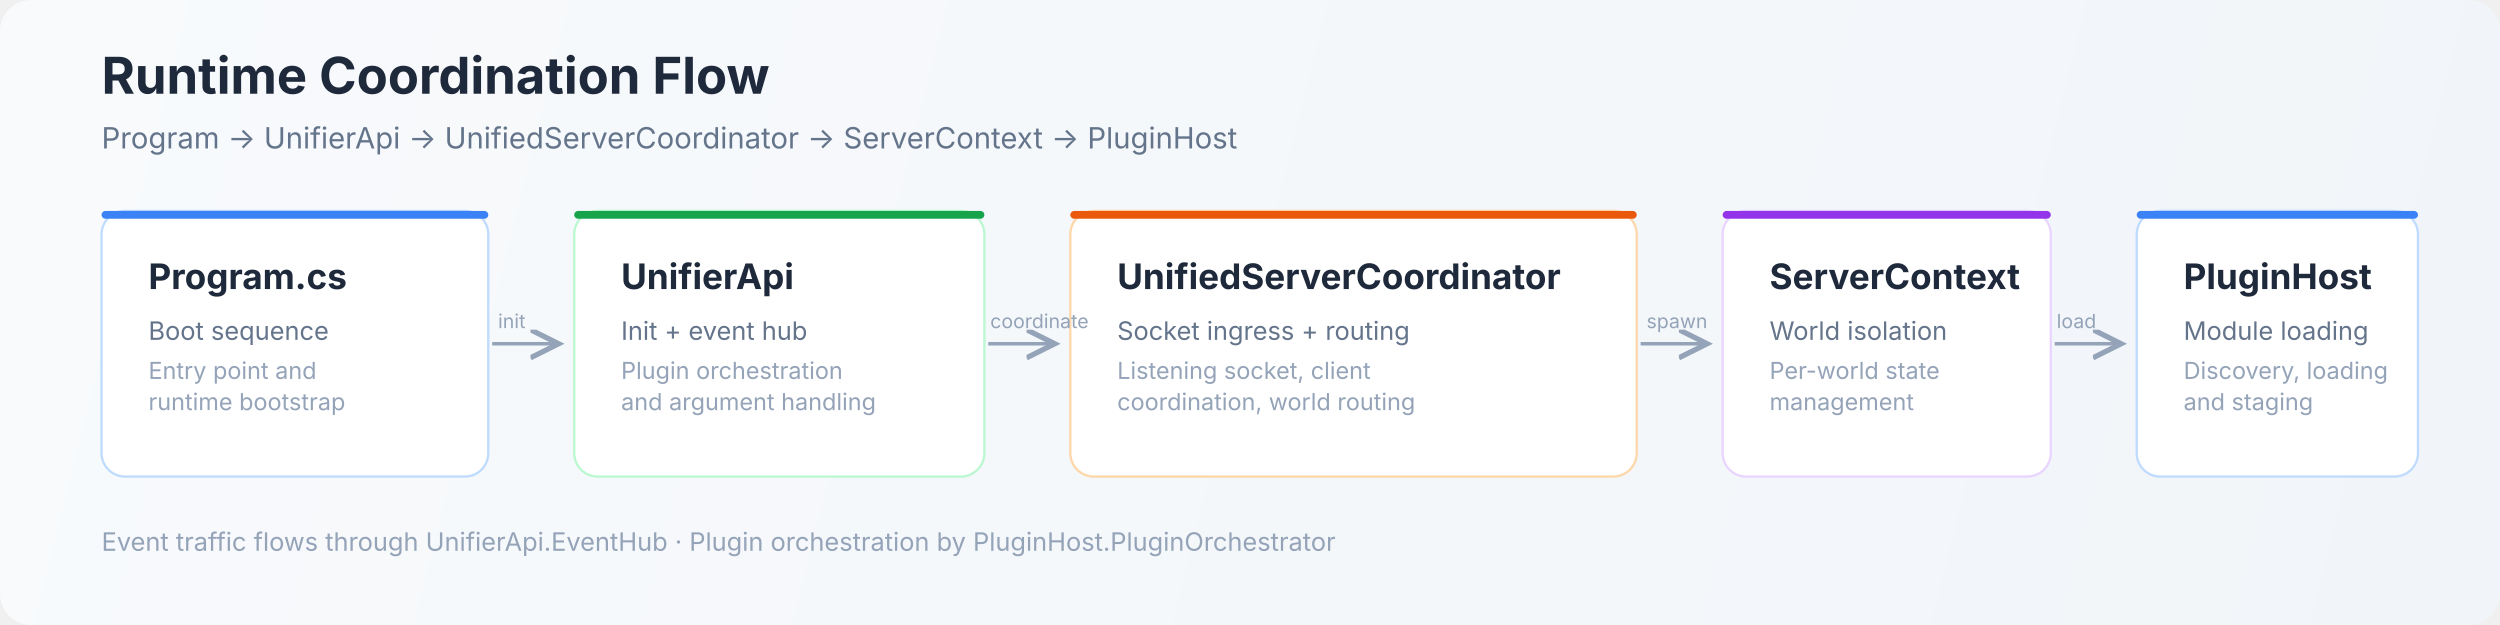
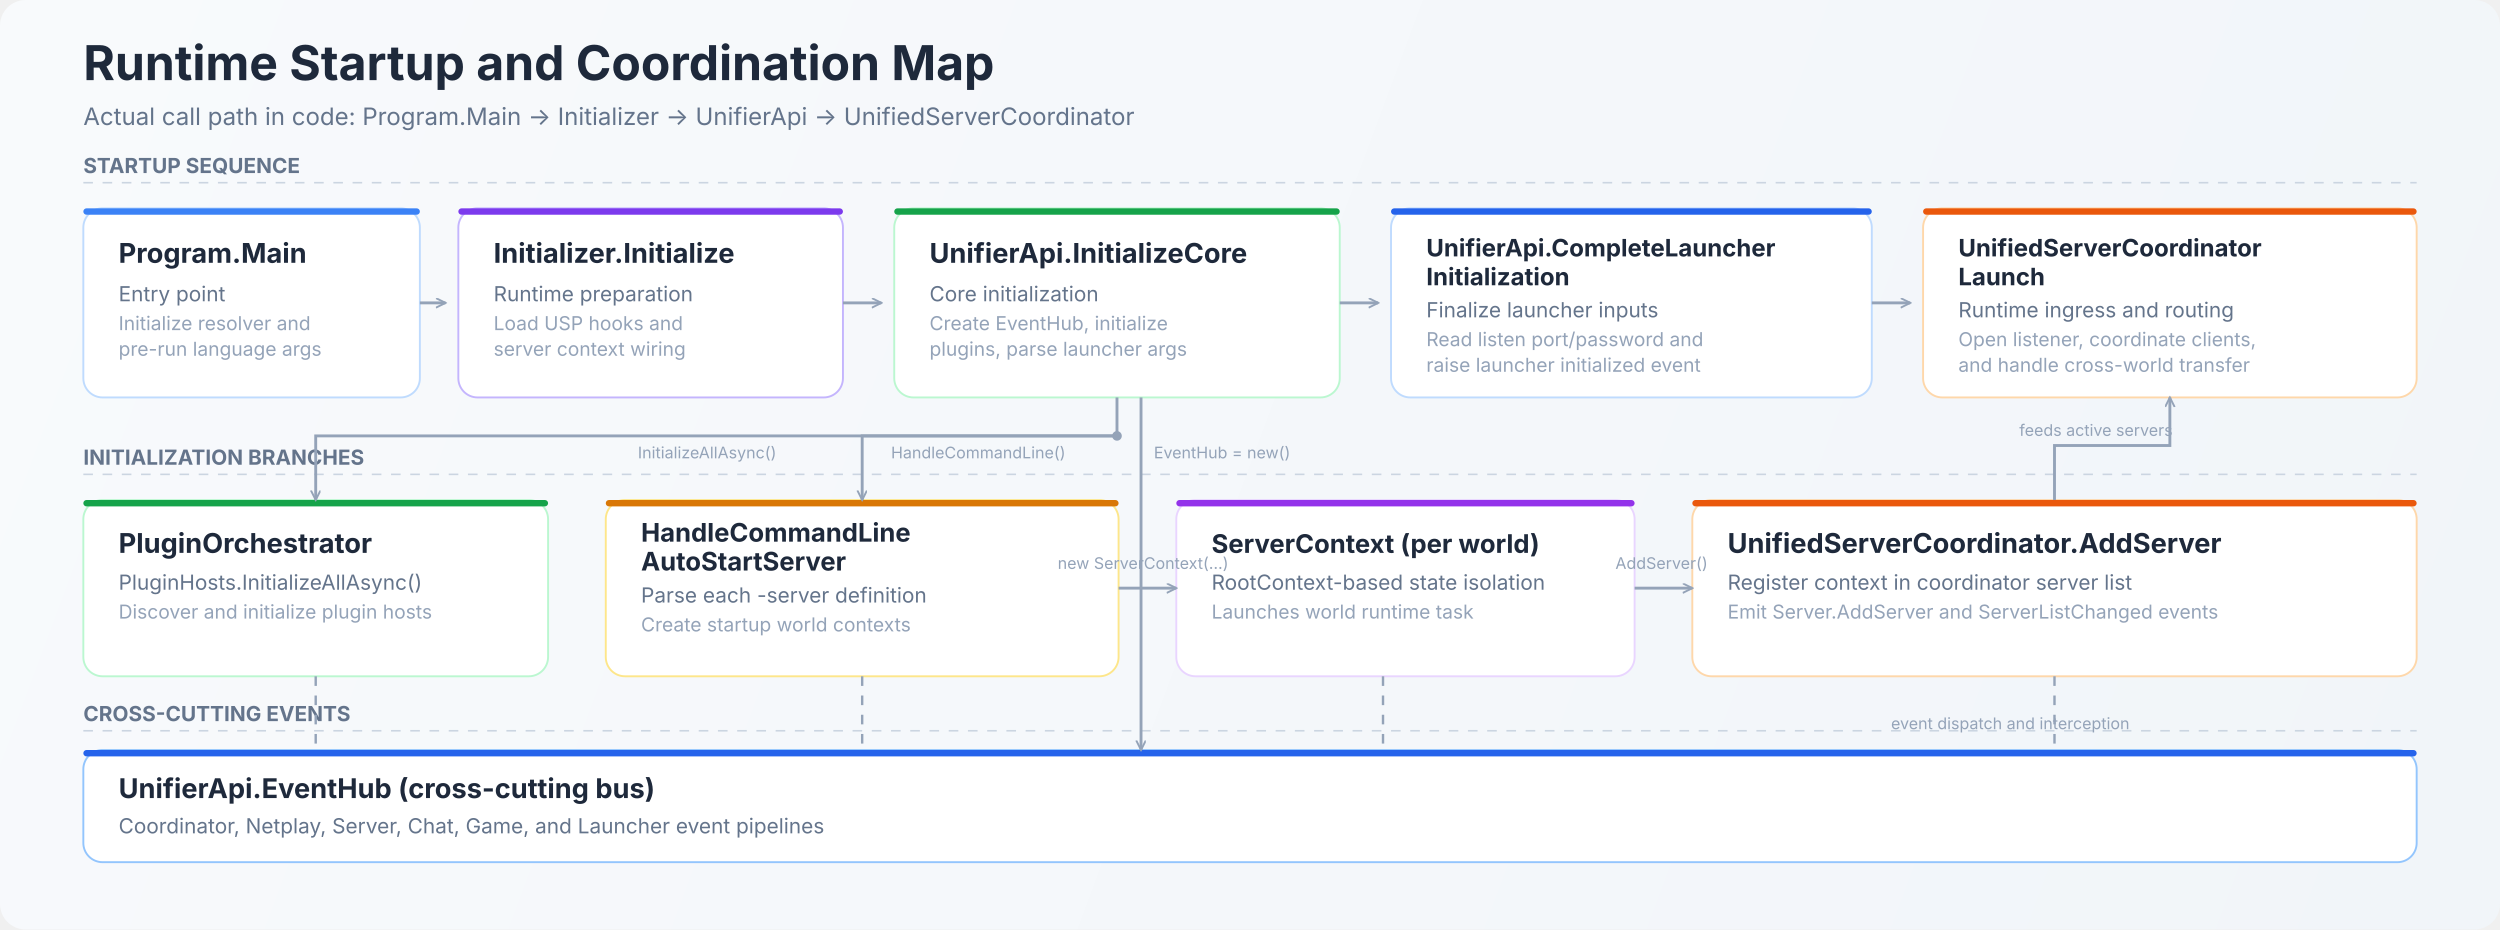
- <svg xmlns="http://www.w3.org/2000/svg" width="1280" height="320" viewBox="0 0 1280 320" fill="none">
+ <svg xmlns="http://www.w3.org/2000/svg" width="1560" height="580" viewBox="0 0 1560 580" fill="none">
  <defs>
-     <linearGradient id="bgA" x1="0" y1="0" x2="1280" y2="320" gradientUnits="userSpaceOnUse">
+     <linearGradient id="bgA" x1="0" y1="0" x2="1560" y2="580" gradientUnits="userSpaceOnUse">
      <stop stop-color="#F8FAFC" />
      <stop offset="1" stop-color="#F1F5F9" />
    </linearGradient>
-     <marker id="arrow" markerWidth="10" markerHeight="10" refX="8" refY="4" orient="auto">
-       <path d="M0 0L8 4L0 8" fill="none" stroke="#94A3B8" stroke-width="1.5" />
+     <marker id="arrow" markerWidth="7" markerHeight="7" refX="6" refY="3" markerUnits="userSpaceOnUse" orient="auto">
+       <path d="M0 0L6 3L0 6" fill="none" stroke="#94A3B8" stroke-width="1.2" />
    </marker>
  </defs>
-   <rect width="1280" height="320" rx="16" fill="url(#bgA)" />
-   <text x="52" y="48" fill="#1E293B" font-family="Inter, Segoe UI, Helvetica, Arial, sans-serif" font-size="26" font-weight="700">Runtime Coordination Flow</text>
-   <text x="52" y="76" fill="#64748B" font-family="Inter, Segoe UI, Helvetica, Arial, sans-serif" font-size="15">Program → UnifierApi → UnifiedServerCoordinator → ServerContext → PluginHost</text>
+   <rect width="1560" height="580" rx="16" fill="url(#bgA)" />
+   <text x="52" y="50" fill="#1E293B" font-family="Inter, Segoe UI, Helvetica, Arial, sans-serif" font-size="30" font-weight="700">Runtime Startup and Coordination Map</text>
+   <text x="52" y="78" fill="#64748B" font-family="Inter, Segoe UI, Helvetica, Arial, sans-serif" font-size="15">Actual call path in code: Program.Main -&gt; Initializer -&gt; UnifierApi -&gt; UnifiedServerCoordinator</text>
+   <line x1="52" y1="114" x2="1508" y2="114" stroke="#CBD5E1" stroke-width="1" stroke-dasharray="6 6" />
+   <line x1="52" y1="296" x2="1508" y2="296" stroke="#CBD5E1" stroke-width="1" stroke-dasharray="6 6" />
+   <line x1="52" y1="456" x2="1508" y2="456" stroke="#CBD5E1" stroke-width="1" stroke-dasharray="6 6" />
+   <text x="52" y="108" fill="#64748B" font-family="Inter, Segoe UI, Helvetica, Arial, sans-serif" font-size="13" font-weight="700">STARTUP SEQUENCE</text>
+   <text x="52" y="290" fill="#64748B" font-family="Inter, Segoe UI, Helvetica, Arial, sans-serif" font-size="13" font-weight="700">INITIALIZATION BRANCHES</text>
+   <text x="52" y="450" fill="#64748B" font-family="Inter, Segoe UI, Helvetica, Arial, sans-serif" font-size="13" font-weight="700">CROSS-CUTTING EVENTS</text>
  <g>
-     <rect x="52" y="108" width="198" height="136" rx="12" fill="white" stroke="#BFDBFE" stroke-width="1.2" />
-     <rect x="52" y="108" width="198" height="4" rx="2" fill="#3B82F6" />
-     <text x="76" y="148" fill="#1E293B" font-family="Inter, Segoe UI, Helvetica, Arial, sans-serif" font-size="18" font-weight="700">Program.cs</text>
-     <text x="76" y="174" fill="#64748B" font-family="Inter, Segoe UI, Helvetica, Arial, sans-serif" font-size="13">Boot sequence</text>
-     <text x="76" y="194" fill="#94A3B8" font-family="Inter, Segoe UI, Helvetica, Arial, sans-serif" font-size="12">Entry point and</text>
-     <text x="76" y="210" fill="#94A3B8" font-family="Inter, Segoe UI, Helvetica, Arial, sans-serif" font-size="12">runtime bootstrap</text>
+     <rect x="52" y="130" width="210" height="118" rx="12" fill="white" stroke="#BFDBFE" stroke-width="1.2" />
+     <rect x="52" y="130" width="210" height="4" rx="2" fill="#3B82F6" />
+     <text x="74" y="164" fill="#1E293B" font-family="Inter, Segoe UI, Helvetica, Arial, sans-serif" font-size="17" font-weight="700">Program.Main</text>
+     <text x="74" y="188" fill="#64748B" font-family="Inter, Segoe UI, Helvetica, Arial, sans-serif" font-size="13">Entry point</text>
+     <text x="74" y="206" fill="#94A3B8" font-family="Inter, Segoe UI, Helvetica, Arial, sans-serif" font-size="12">Initialize resolver and</text>
+     <text x="74" y="222" fill="#94A3B8" font-family="Inter, Segoe UI, Helvetica, Arial, sans-serif" font-size="12">pre-run language args</text>
  </g>
  <g>
-     <rect x="294" y="108" width="210" height="136" rx="12" fill="white" stroke="#BBF7D0" stroke-width="1.2" />
-     <rect x="294" y="108" width="210" height="4" rx="2" fill="#16A34A" />
-     <text x="318" y="148" fill="#1E293B" font-family="Inter, Segoe UI, Helvetica, Arial, sans-serif" font-size="18" font-weight="700">UnifierApi</text>
-     <text x="318" y="174" fill="#64748B" font-family="Inter, Segoe UI, Helvetica, Arial, sans-serif" font-size="13">Init + event hub</text>
-     <text x="318" y="194" fill="#94A3B8" font-family="Inter, Segoe UI, Helvetica, Arial, sans-serif" font-size="12">Plugin orchestration</text>
-     <text x="318" y="210" fill="#94A3B8" font-family="Inter, Segoe UI, Helvetica, Arial, sans-serif" font-size="12">and argument handling</text>
+     <rect x="286" y="130" width="240" height="118" rx="12" fill="white" stroke="#C4B5FD" stroke-width="1.2" />
+     <rect x="286" y="130" width="240" height="4" rx="2" fill="#7C3AED" />
+     <text x="308" y="164" fill="#1E293B" font-family="Inter, Segoe UI, Helvetica, Arial, sans-serif" font-size="17" font-weight="700">Initializer.Initialize</text>
+     <text x="308" y="188" fill="#64748B" font-family="Inter, Segoe UI, Helvetica, Arial, sans-serif" font-size="13">Runtime preparation</text>
+     <text x="308" y="206" fill="#94A3B8" font-family="Inter, Segoe UI, Helvetica, Arial, sans-serif" font-size="12">Load USP hooks and</text>
+     <text x="308" y="222" fill="#94A3B8" font-family="Inter, Segoe UI, Helvetica, Arial, sans-serif" font-size="12">server context wiring</text>
  </g>
  <g>
-     <rect x="548" y="108" width="290" height="136" rx="12" fill="white" stroke="#FED7AA" stroke-width="1.2" />
-     <rect x="548" y="108" width="290" height="4" rx="2" fill="#EA580C" />
-     <text x="572" y="148" fill="#1E293B" font-family="Inter, Segoe UI, Helvetica, Arial, sans-serif" font-size="18" font-weight="700">UnifiedServerCoordinator</text>
-     <text x="572" y="174" fill="#64748B" font-family="Inter, Segoe UI, Helvetica, Arial, sans-serif" font-size="13">Socket ingress + routing</text>
-     <text x="572" y="194" fill="#94A3B8" font-family="Inter, Segoe UI, Helvetica, Arial, sans-serif" font-size="12">Listening socket, client</text>
-     <text x="572" y="210" fill="#94A3B8" font-family="Inter, Segoe UI, Helvetica, Arial, sans-serif" font-size="12">coordination, world routing</text>
+     <rect x="558" y="130" width="278" height="118" rx="12" fill="white" stroke="#BBF7D0" stroke-width="1.2" />
+     <rect x="558" y="130" width="278" height="4" rx="2" fill="#16A34A" />
+     <text x="580" y="164" fill="#1E293B" font-family="Inter, Segoe UI, Helvetica, Arial, sans-serif" font-size="17" font-weight="700">UnifierApi.InitializeCore</text>
+     <text x="580" y="188" fill="#64748B" font-family="Inter, Segoe UI, Helvetica, Arial, sans-serif" font-size="13">Core initialization</text>
+     <text x="580" y="206" fill="#94A3B8" font-family="Inter, Segoe UI, Helvetica, Arial, sans-serif" font-size="12">Create EventHub, initialize</text>
+     <text x="580" y="222" fill="#94A3B8" font-family="Inter, Segoe UI, Helvetica, Arial, sans-serif" font-size="12">plugins, parse launcher args</text>
  </g>
  <g>
-     <rect x="882" y="108" width="168" height="136" rx="12" fill="white" stroke="#E9D5FF" stroke-width="1.2" />
-     <rect x="882" y="108" width="168" height="4" rx="2" fill="#9333EA" />
-     <text x="906" y="148" fill="#1E293B" font-family="Inter, Segoe UI, Helvetica, Arial, sans-serif" font-size="18" font-weight="700">ServerContext</text>
-     <text x="906" y="174" fill="#64748B" font-family="Inter, Segoe UI, Helvetica, Arial, sans-serif" font-size="13">World isolation</text>
-     <text x="906" y="194" fill="#94A3B8" font-family="Inter, Segoe UI, Helvetica, Arial, sans-serif" font-size="12">Per-world state</text>
-     <text x="906" y="210" fill="#94A3B8" font-family="Inter, Segoe UI, Helvetica, Arial, sans-serif" font-size="12">management</text>
+     <rect x="868" y="130" width="300" height="118" rx="12" fill="white" stroke="#BFDBFE" stroke-width="1.2" />
+     <rect x="868" y="130" width="300" height="4" rx="2" fill="#2563EB" />
+     <text x="890" y="160" fill="#1E293B" font-family="Inter, Segoe UI, Helvetica, Arial, sans-serif" font-size="15" font-weight="700">UnifierApi.CompleteLauncher</text>
+     <text x="890" y="178" fill="#1E293B" font-family="Inter, Segoe UI, Helvetica, Arial, sans-serif" font-size="15" font-weight="700">Initialization</text>
+     <text x="890" y="198" fill="#64748B" font-family="Inter, Segoe UI, Helvetica, Arial, sans-serif" font-size="13">Finalize launcher inputs</text>
+     <text x="890" y="216" fill="#94A3B8" font-family="Inter, Segoe UI, Helvetica, Arial, sans-serif" font-size="12">Read listen port/password and</text>
+     <text x="890" y="232" fill="#94A3B8" font-family="Inter, Segoe UI, Helvetica, Arial, sans-serif" font-size="12">raise launcher initialized event</text>
  </g>
  <g>
-     <rect x="1094" y="108" width="144" height="136" rx="12" fill="white" stroke="#BFDBFE" stroke-width="1.2" />
-     <rect x="1094" y="108" width="144" height="4" rx="2" fill="#3B82F6" />
-     <text x="1118" y="148" fill="#1E293B" font-family="Inter, Segoe UI, Helvetica, Arial, sans-serif" font-size="18" font-weight="700">PluginHost</text>
-     <text x="1118" y="174" fill="#64748B" font-family="Inter, Segoe UI, Helvetica, Arial, sans-serif" font-size="13">Module loading</text>
-     <text x="1118" y="194" fill="#94A3B8" font-family="Inter, Segoe UI, Helvetica, Arial, sans-serif" font-size="12">Discovery, loading</text>
-     <text x="1118" y="210" fill="#94A3B8" font-family="Inter, Segoe UI, Helvetica, Arial, sans-serif" font-size="12">and staging</text>
+     <rect x="1200" y="130" width="308" height="118" rx="12" fill="white" stroke="#FED7AA" stroke-width="1.2" />
+     <rect x="1200" y="130" width="308" height="4" rx="2" fill="#EA580C" />
+     <text x="1222" y="160" fill="#1E293B" font-family="Inter, Segoe UI, Helvetica, Arial, sans-serif" font-size="15" font-weight="700">UnifiedServerCoordinator</text>
+     <text x="1222" y="178" fill="#1E293B" font-family="Inter, Segoe UI, Helvetica, Arial, sans-serif" font-size="15" font-weight="700">Launch</text>
+     <text x="1222" y="198" fill="#64748B" font-family="Inter, Segoe UI, Helvetica, Arial, sans-serif" font-size="13">Runtime ingress and routing</text>
+     <text x="1222" y="216" fill="#94A3B8" font-family="Inter, Segoe UI, Helvetica, Arial, sans-serif" font-size="12">Open listener, coordinate clients,</text>
+     <text x="1222" y="232" fill="#94A3B8" font-family="Inter, Segoe UI, Helvetica, Arial, sans-serif" font-size="12">and handle cross-world transfer</text>
  </g>
-   <path d="M252 176H286" stroke="#94A3B8" stroke-width="1.8" marker-end="url(#arrow)" />
-   <path d="M506 176H540" stroke="#94A3B8" stroke-width="1.8" marker-end="url(#arrow)" />
-   <path d="M840 176H874" stroke="#94A3B8" stroke-width="1.8" marker-end="url(#arrow)" />
-   <path d="M1052 176H1086" stroke="#94A3B8" stroke-width="1.8" marker-end="url(#arrow)" />
-   <text x="255" y="168" fill="#94A3B8" font-family="Inter, Segoe UI, Helvetica, Arial, sans-serif" font-size="10">init</text>
-   <text x="507" y="168" fill="#94A3B8" font-family="Inter, Segoe UI, Helvetica, Arial, sans-serif" font-size="10">coordinate</text>
-   <text x="843" y="168" fill="#94A3B8" font-family="Inter, Segoe UI, Helvetica, Arial, sans-serif" font-size="10">spawn</text>
-   <text x="1053" y="168" fill="#94A3B8" font-family="Inter, Segoe UI, Helvetica, Arial, sans-serif" font-size="10">load</text>
-   <text x="52" y="282" fill="#94A3B8" font-family="Inter, Segoe UI, Helvetica, Arial, sans-serif" font-size="13">Event traffic flows through UnifierApi.EventHub · Plugin orchestration by PluginHost.PluginOrchestrator</text>
+   <g>
+     <rect x="52" y="312" width="290" height="110" rx="12" fill="white" stroke="#BBF7D0" stroke-width="1.2" />
+     <rect x="52" y="312" width="290" height="4" rx="2" fill="#16A34A" />
+     <text x="74" y="345" fill="#1E293B" font-family="Inter, Segoe UI, Helvetica, Arial, sans-serif" font-size="17" font-weight="700">PluginOrchestrator</text>
+     <text x="74" y="368" fill="#64748B" font-family="Inter, Segoe UI, Helvetica, Arial, sans-serif" font-size="13">PluginHosts.InitializeAllAsync()</text>
+     <text x="74" y="386" fill="#94A3B8" font-family="Inter, Segoe UI, Helvetica, Arial, sans-serif" font-size="12">Discover and initialize plugin hosts</text>
+   </g>
+   <g>
+     <rect x="378" y="312" width="320" height="110" rx="12" fill="white" stroke="#FDE68A" stroke-width="1.2" />
+     <rect x="378" y="312" width="320" height="4" rx="2" fill="#D97706" />
+     <text x="400" y="338" fill="#1E293B" font-family="Inter, Segoe UI, Helvetica, Arial, sans-serif" font-size="16" font-weight="700">HandleCommandLine</text>
+     <text x="400" y="356" fill="#1E293B" font-family="Inter, Segoe UI, Helvetica, Arial, sans-serif" font-size="16" font-weight="700">AutoStartServer</text>
+     <text x="400" y="376" fill="#64748B" font-family="Inter, Segoe UI, Helvetica, Arial, sans-serif" font-size="13">Parse each -server definition</text>
+     <text x="400" y="394" fill="#94A3B8" font-family="Inter, Segoe UI, Helvetica, Arial, sans-serif" font-size="12">Create startup world contexts</text>
+   </g>
+   <g>
+     <rect x="734" y="312" width="286" height="110" rx="12" fill="white" stroke="#E9D5FF" stroke-width="1.2" />
+     <rect x="734" y="312" width="286" height="4" rx="2" fill="#9333EA" />
+     <text x="756" y="345" fill="#1E293B" font-family="Inter, Segoe UI, Helvetica, Arial, sans-serif" font-size="16" font-weight="700">ServerContext (per world)</text>
+     <text x="756" y="368" fill="#64748B" font-family="Inter, Segoe UI, Helvetica, Arial, sans-serif" font-size="13">RootContext-based state isolation</text>
+     <text x="756" y="386" fill="#94A3B8" font-family="Inter, Segoe UI, Helvetica, Arial, sans-serif" font-size="12">Launches world runtime task</text>
+   </g>
+   <g>
+     <rect x="1056" y="312" width="452" height="110" rx="12" fill="white" stroke="#FED7AA" stroke-width="1.2" />
+     <rect x="1056" y="312" width="452" height="4" rx="2" fill="#EA580C" />
+     <text x="1078" y="345" fill="#1E293B" font-family="Inter, Segoe UI, Helvetica, Arial, sans-serif" font-size="17" font-weight="700">UnifiedServerCoordinator.AddServer</text>
+     <text x="1078" y="368" fill="#64748B" font-family="Inter, Segoe UI, Helvetica, Arial, sans-serif" font-size="13">Register context in coordinator server list</text>
+     <text x="1078" y="386" fill="#94A3B8" font-family="Inter, Segoe UI, Helvetica, Arial, sans-serif" font-size="12">Emit Server.AddServer and ServerListChanged events</text>
+   </g>
+   <g>
+     <rect x="52" y="468" width="1456" height="70" rx="12" fill="white" stroke="#93C5FD" stroke-width="1.2" />
+     <rect x="52" y="468" width="1456" height="4" rx="2" fill="#2563EB" />
+     <text x="74" y="498" fill="#1E293B" font-family="Inter, Segoe UI, Helvetica, Arial, sans-serif" font-size="17" font-weight="700">UnifierApi.EventHub (cross-cutting bus)</text>
+     <text x="74" y="520" fill="#64748B" font-family="Inter, Segoe UI, Helvetica, Arial, sans-serif" font-size="13">Coordinator, Netplay, Server, Chat, Game, and Launcher event pipelines</text>
+   </g>
+   <path d="M262 189H278" stroke="#94A3B8" stroke-width="1.8" marker-end="url(#arrow)" />
+   <path d="M526 189H550" stroke="#94A3B8" stroke-width="1.8" marker-end="url(#arrow)" />
+   <path d="M836 189H860" stroke="#94A3B8" stroke-width="1.8" marker-end="url(#arrow)" />
+   <path d="M1168 189H1192" stroke="#94A3B8" stroke-width="1.8" marker-end="url(#arrow)" />
+   <path d="M697 248V272" stroke="#94A3B8" stroke-width="1.8" />
+   <circle cx="697" cy="272" r="3" fill="#94A3B8" />
+   <path d="M697 272H197V312" stroke="#94A3B8" stroke-width="1.8" marker-end="url(#arrow)" />
+   <path d="M697 272H538V312" stroke="#94A3B8" stroke-width="1.8" marker-end="url(#arrow)" />
+   <path d="M698 367H734" stroke="#94A3B8" stroke-width="1.8" marker-end="url(#arrow)" />
+   <path d="M1020 367H1056" stroke="#94A3B8" stroke-width="1.8" marker-end="url(#arrow)" />
+   <path d="M1282 312V278H1354V248" stroke="#94A3B8" stroke-width="1.8" marker-end="url(#arrow)" />
+   <path d="M712 248V468" stroke="#94A3B8" stroke-width="1.8" marker-end="url(#arrow)" />
+   <path d="M197 422V468" stroke="#94A3B8" stroke-width="1.5" stroke-dasharray="6 6" />
+   <path d="M538 422V468" stroke="#94A3B8" stroke-width="1.5" stroke-dasharray="6 6" />
+   <path d="M863 422V468" stroke="#94A3B8" stroke-width="1.5" stroke-dasharray="6 6" />
+   <path d="M1282 422V468" stroke="#94A3B8" stroke-width="1.5" stroke-dasharray="6 6" />
+   <text x="398" y="286" fill="#94A3B8" font-family="Inter, Segoe UI, Helvetica, Arial, sans-serif" font-size="10">InitializeAllAsync()</text>
+   <text x="556" y="286" fill="#94A3B8" font-family="Inter, Segoe UI, Helvetica, Arial, sans-serif" font-size="10">HandleCommandLine()</text>
+   <text x="660" y="355" fill="#94A3B8" font-family="Inter, Segoe UI, Helvetica, Arial, sans-serif" font-size="10">new ServerContext(...)</text>
+   <text x="1008" y="355" fill="#94A3B8" font-family="Inter, Segoe UI, Helvetica, Arial, sans-serif" font-size="10">AddServer()</text>
+   <text x="1260" y="272" fill="#94A3B8" font-family="Inter, Segoe UI, Helvetica, Arial, sans-serif" font-size="10">feeds active servers</text>
+   <text x="720" y="286" fill="#94A3B8" font-family="Inter, Segoe UI, Helvetica, Arial, sans-serif" font-size="10">EventHub = new()</text>
+   <text x="1180" y="455" fill="#94A3B8" font-family="Inter, Segoe UI, Helvetica, Arial, sans-serif" font-size="10">event dispatch and interception</text>
</svg>
